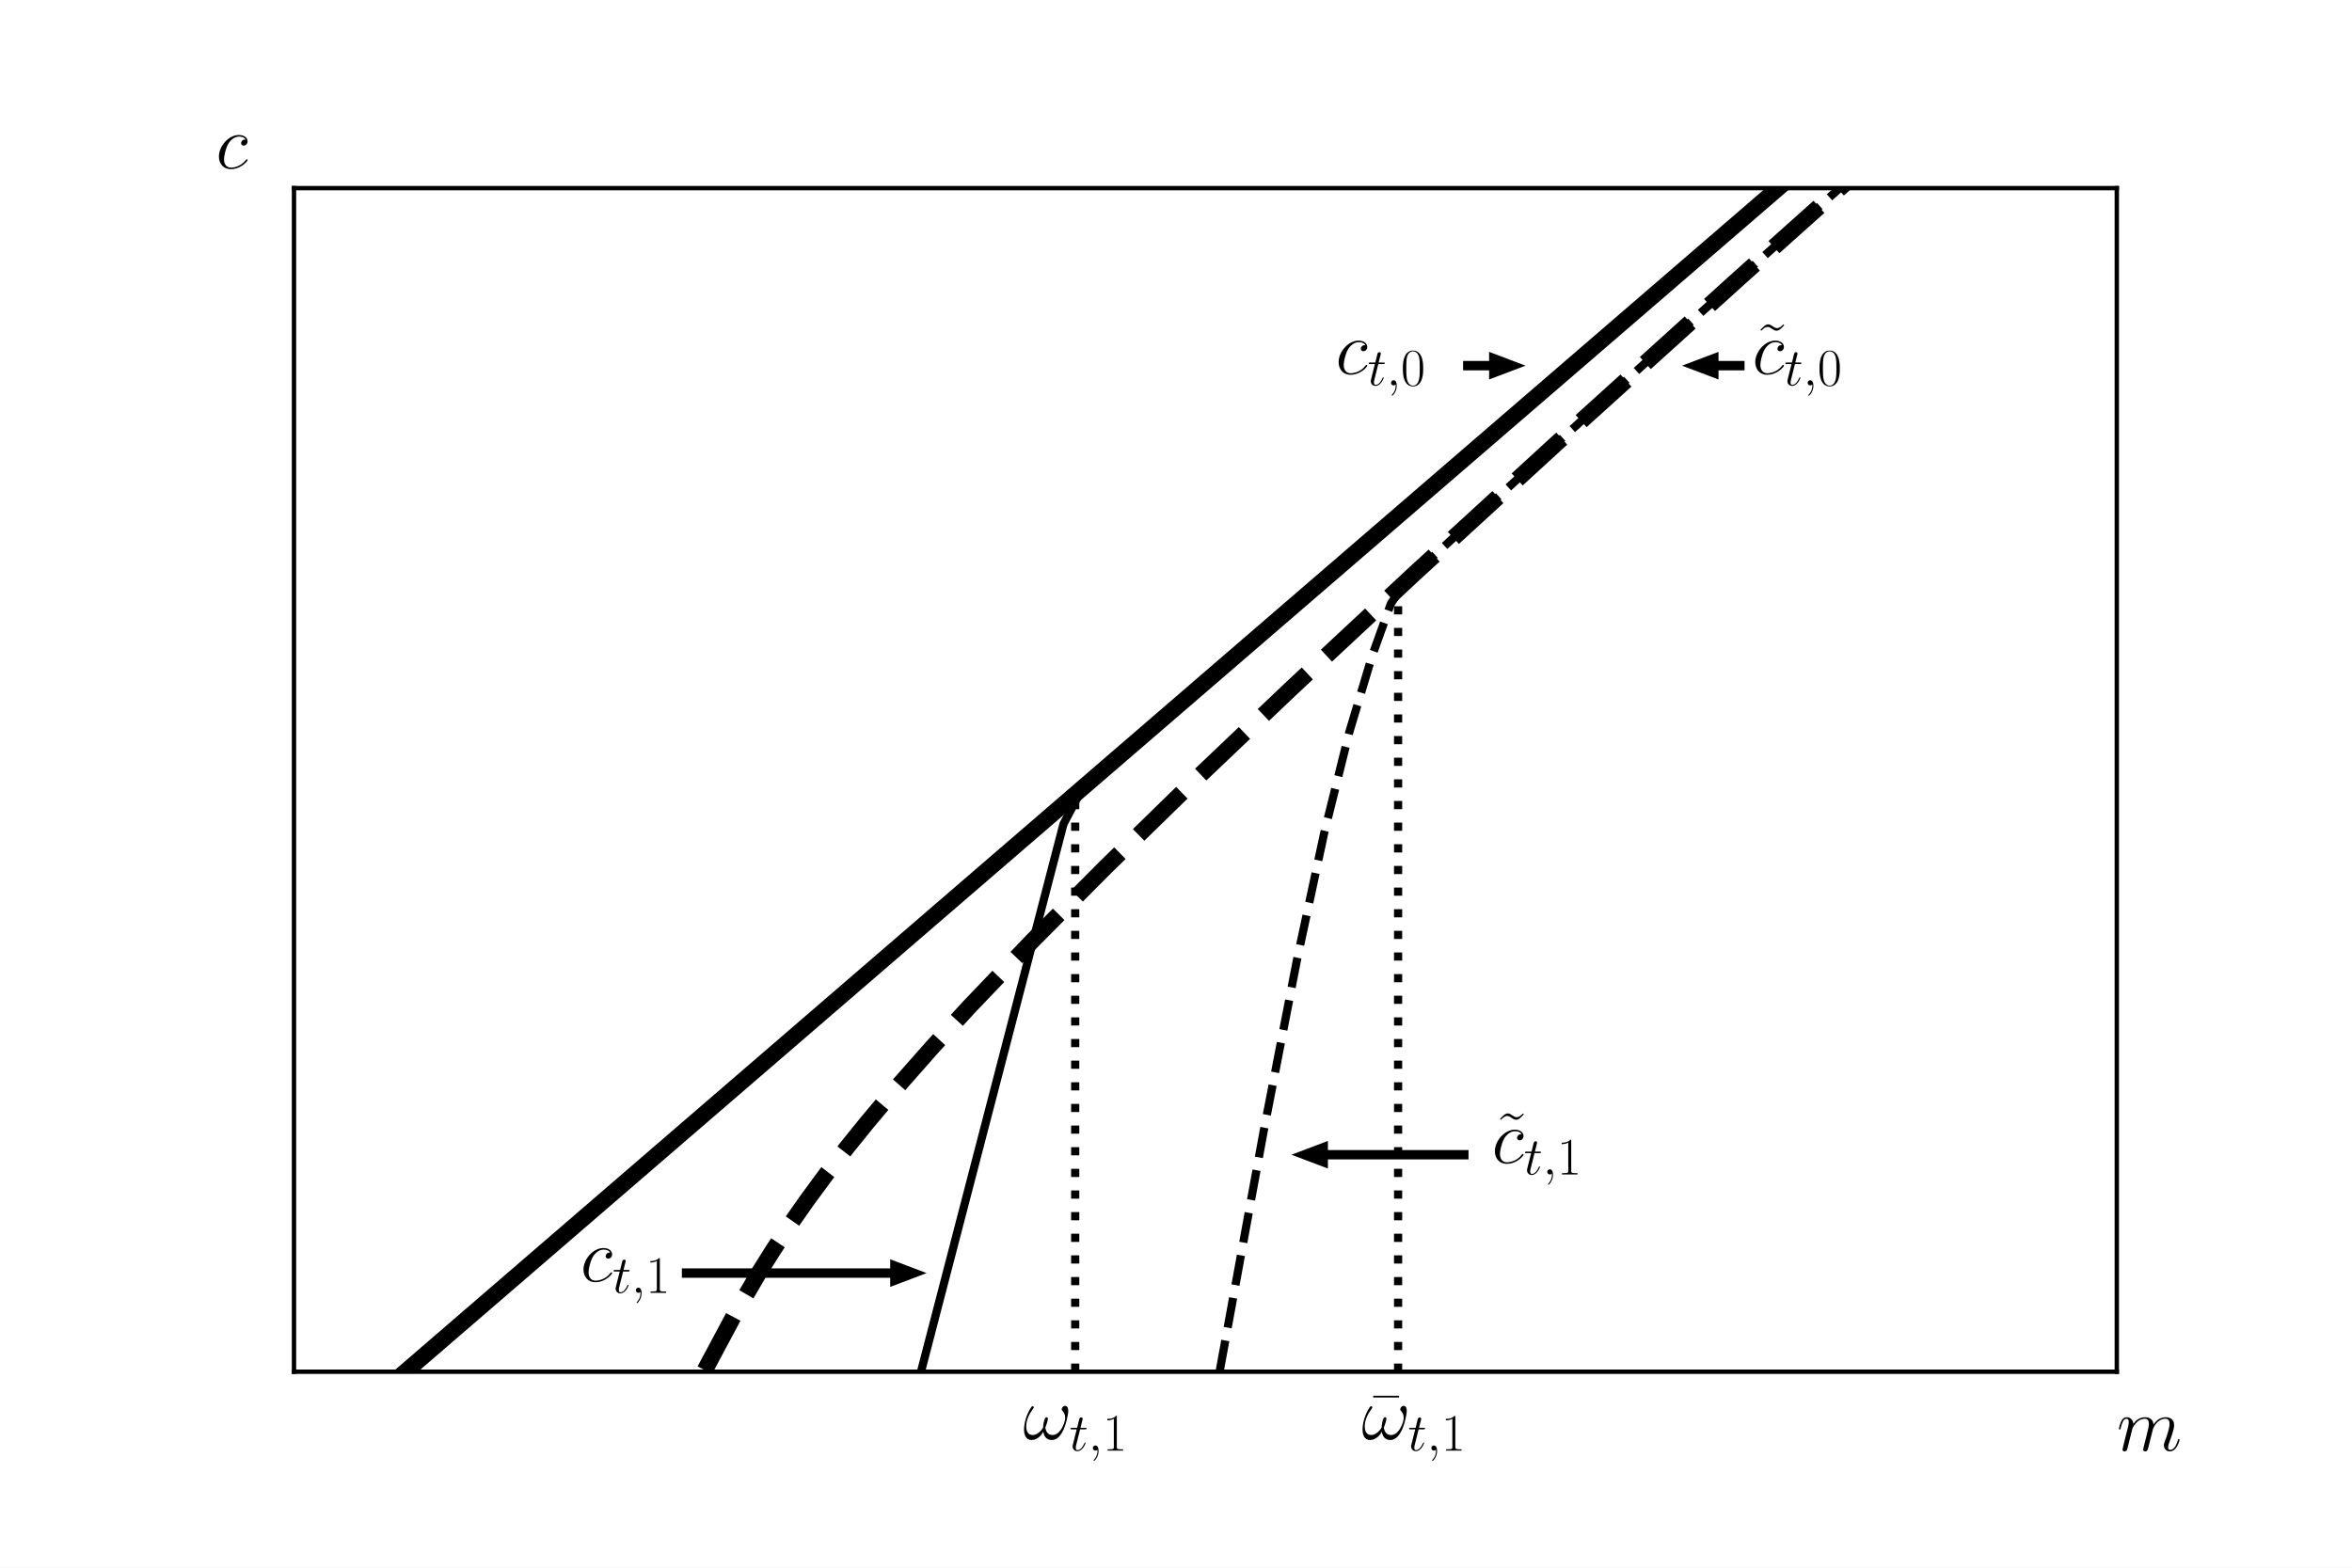
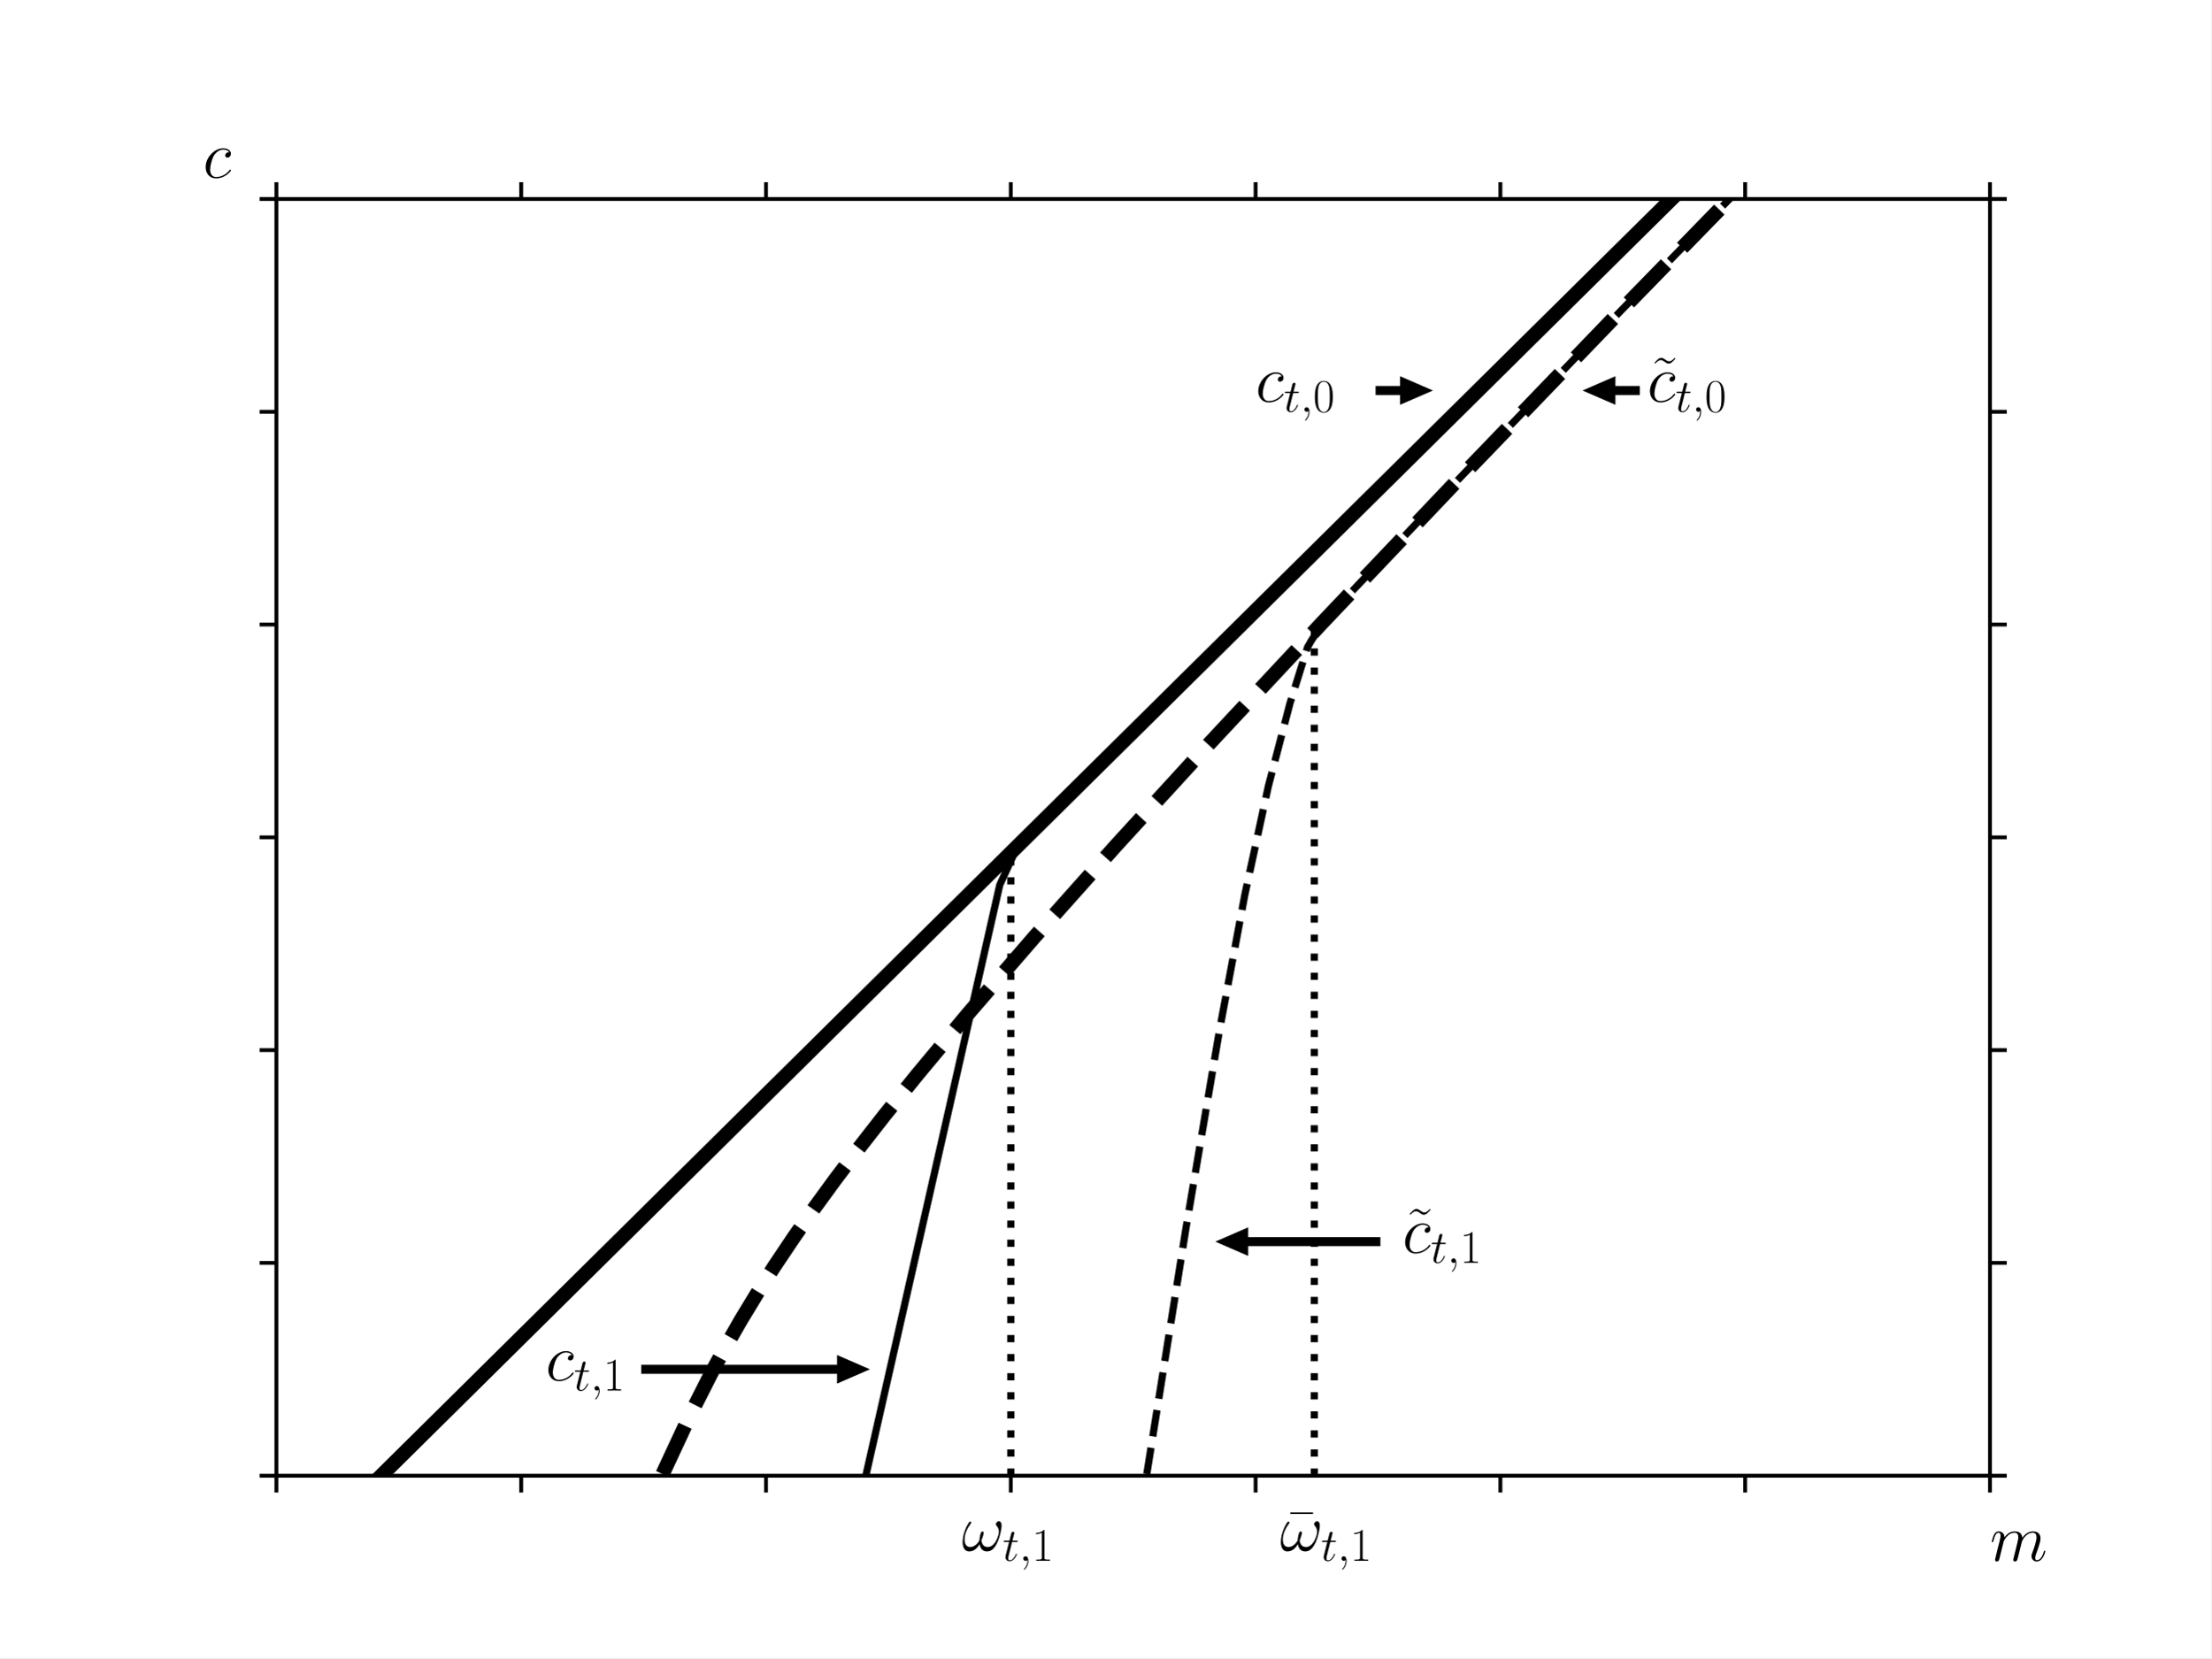
- <svg xmlns="http://www.w3.org/2000/svg" xmlns:xlink="http://www.w3.org/1999/xlink" height="288pt" version="1.1" viewBox="0 0 432 288" width="432pt">
+ <svg xmlns="http://www.w3.org/2000/svg" xmlns:xlink="http://www.w3.org/1999/xlink" height="345.6pt" version="1.1" viewBox="0 0 460.8 345.6" width="460.8pt">
  <defs>
    <style type="text/css">
- *{stroke-linecap:butt;stroke-linejoin:round;}
+ *{stroke-linecap:butt;stroke-linejoin:round;white-space:pre;}
  </style>
  </defs>
  <g id="figure_1">
    <g id="patch_1">
-       <path d="M 0 288  L 432 288  L 432 0  L 0 0  z " style="fill:#ffffff;" />
+       <path d="M 0 345.6  L 460.8 345.6  L 460.8 0  L 0 0  z " style="fill:#ffffff;" />
    </g>
    <g id="axes_1">
      <g id="patch_2">
-         <path d="M 54 252  L 388.8 252  L 388.8 34.56  L 54 34.56  z " style="fill:#ffffff;" />
+         <path d="M 57.6 307.584  L 414.72 307.584  L 414.72 41.472  L 57.6 41.472  z " style="fill:#ffffff;" />
      </g>
      <g id="patch_3">
-         <path clip-path="url(#p225c81eefb)" d="M 310.361 67.176  L 315.144 65.364  L 315.144 66.814  L 319.927 66.814  L 319.927 67.538  L 315.144 67.538  L 315.144 68.988  z " style="stroke:#000000;stroke-linejoin:miter;" />
+         <path clip-path="url(#pdfb828a6ac)" d="M 331.052 81.389  L 336.154 79.171  L 336.154 80.945  L 341.255 80.945  L 341.255 81.832  L 336.154 81.832  L 336.154 83.606  z " style="stroke:#000000;stroke-linejoin:miter;" />
      </g>
      <g id="patch_4">
-         <path clip-path="url(#p225c81eefb)" d="M 278.794 67.176  L 274.011 68.988  L 274.011 67.538  L 269.229 67.538  L 269.229 66.814  L 274.011 66.814  L 274.011 65.364  z " style="stroke:#000000;stroke-linejoin:miter;" />
+         <path clip-path="url(#pdfb828a6ac)" d="M 297.381 81.389  L 292.279 83.606  L 292.279 81.832  L 287.177 81.832  L 287.177 80.945  L 292.279 80.945  L 292.279 79.171  z " style="stroke:#000000;stroke-linejoin:miter;" />
      </g>
      <g id="patch_5">
-         <path clip-path="url(#p225c81eefb)" d="M 238.618 212.136  L 243.401 210.324  L 243.401 211.774  L 269.229 211.774  L 269.229 212.498  L 243.401 212.498  L 243.401 213.948  z " style="stroke:#000000;stroke-linejoin:miter;" />
+         <path clip-path="url(#pdfb828a6ac)" d="M 254.526 258.797  L 259.628 256.579  L 259.628 258.353  L 287.177 258.353  L 287.177 259.24  L 259.628 259.24  L 259.628 261.014  z " style="stroke:#000000;stroke-linejoin:miter;" />
      </g>
      <g id="patch_6">
-         <path clip-path="url(#p225c81eefb)" d="M 168.789 233.88  L 164.006 235.692  L 164.006 234.242  L 125.743 234.242  L 125.743 233.518  L 164.006 233.518  L 164.006 232.068  z " style="stroke:#000000;stroke-linejoin:miter;" />
+         <path clip-path="url(#pdfb828a6ac)" d="M 180.041 285.408  L 174.939 287.626  L 174.939 285.852  L 134.126 285.852  L 134.126 284.964  L 174.939 284.964  L 174.939 283.19  z " style="stroke:#000000;stroke-linejoin:miter;" />
      </g>
      <g id="matplotlib.axis_1">
-         <g id="xtick_1" />
-         <g id="xtick_2" />
-         <g id="xtick_3" />
-         <g id="xtick_4" />
-         <g id="xtick_5" />
-         <g id="xtick_6" />
-         <g id="xtick_7" />
-         <g id="xtick_8" />
+         <g id="xtick_1">
+           <g id="line2d_1">
+             <defs>
+               <path d="M 0 0  L 0 3.5  " id="mff43df6a72" style="stroke:#000000;stroke-width:0.8;" />
+             </defs>
+             <g>
+               <use style="stroke:#000000;stroke-width:0.8;" x="57.6" xlink:href="#mff43df6a72" y="307.584" />
+             </g>
+           </g>
+           <g id="line2d_2">
+             <defs>
+               <path d="M 0 0  L 0 -3.5  " id="m1c198427ef" style="stroke:#000000;stroke-width:0.8;" />
+             </defs>
+             <g>
+               <use style="stroke:#000000;stroke-width:0.8;" x="57.6" xlink:href="#m1c198427ef" y="41.472" />
+             </g>
+           </g>
+         </g>
+         <g id="xtick_2">
+           <g id="line2d_3">
+             <g>
+               <use style="stroke:#000000;stroke-width:0.8;" x="108.617" xlink:href="#mff43df6a72" y="307.584" />
+             </g>
+           </g>
+           <g id="line2d_4">
+             <g>
+               <use style="stroke:#000000;stroke-width:0.8;" x="108.617" xlink:href="#m1c198427ef" y="41.472" />
+             </g>
+           </g>
+         </g>
+         <g id="xtick_3">
+           <g id="line2d_5">
+             <g>
+               <use style="stroke:#000000;stroke-width:0.8;" x="159.634" xlink:href="#mff43df6a72" y="307.584" />
+             </g>
+           </g>
+           <g id="line2d_6">
+             <g>
+               <use style="stroke:#000000;stroke-width:0.8;" x="159.634" xlink:href="#m1c198427ef" y="41.472" />
+             </g>
+           </g>
+         </g>
+         <g id="xtick_4">
+           <g id="line2d_7">
+             <g>
+               <use style="stroke:#000000;stroke-width:0.8;" x="210.651" xlink:href="#mff43df6a72" y="307.584" />
+             </g>
+           </g>
+           <g id="line2d_8">
+             <g>
+               <use style="stroke:#000000;stroke-width:0.8;" x="210.651" xlink:href="#m1c198427ef" y="41.472" />
+             </g>
+           </g>
+         </g>
+         <g id="xtick_5">
+           <g id="line2d_9">
+             <g>
+               <use style="stroke:#000000;stroke-width:0.8;" x="261.669" xlink:href="#mff43df6a72" y="307.584" />
+             </g>
+           </g>
+           <g id="line2d_10">
+             <g>
+               <use style="stroke:#000000;stroke-width:0.8;" x="261.669" xlink:href="#m1c198427ef" y="41.472" />
+             </g>
+           </g>
+         </g>
+         <g id="xtick_6">
+           <g id="line2d_11">
+             <g>
+               <use style="stroke:#000000;stroke-width:0.8;" x="312.686" xlink:href="#mff43df6a72" y="307.584" />
+             </g>
+           </g>
+           <g id="line2d_12">
+             <g>
+               <use style="stroke:#000000;stroke-width:0.8;" x="312.686" xlink:href="#m1c198427ef" y="41.472" />
+             </g>
+           </g>
+         </g>
+         <g id="xtick_7">
+           <g id="line2d_13">
+             <g>
+               <use style="stroke:#000000;stroke-width:0.8;" x="363.703" xlink:href="#mff43df6a72" y="307.584" />
+             </g>
+           </g>
+           <g id="line2d_14">
+             <g>
+               <use style="stroke:#000000;stroke-width:0.8;" x="363.703" xlink:href="#m1c198427ef" y="41.472" />
+             </g>
+           </g>
+         </g>
+         <g id="xtick_8">
+           <g id="line2d_15">
+             <g>
+               <use style="stroke:#000000;stroke-width:0.8;" x="414.72" xlink:href="#mff43df6a72" y="307.584" />
+             </g>
+           </g>
+           <g id="line2d_16">
+             <g>
+               <use style="stroke:#000000;stroke-width:0.8;" x="414.72" xlink:href="#m1c198427ef" y="41.472" />
+             </g>
+           </g>
+         </g>
      </g>
      <g id="matplotlib.axis_2">
-         <g id="ytick_1" />
-         <g id="ytick_2" />
-         <g id="ytick_3" />
-         <g id="ytick_4" />
-         <g id="ytick_5" />
-         <g id="ytick_6" />
-         <g id="ytick_7" />
-       </g>
-       <g id="line2d_1">
-         <path clip-path="url(#p225c81eefb)" d="M 74.683 251.808  L 367.831 -1  L 367.831 -1  " style="fill:none;stroke:#000000;stroke-linecap:square;stroke-width:3;" />
-       </g>
-       <g id="line2d_2">
-         <path clip-path="url(#p225c81eefb)" d="M 129.453 251.718  L 134.815 241.683  L 139.412 233.789  L 142.093 229.518  L 145.157 224.895  L 148.221 220.518  L 151.668 215.835  L 155.498 210.878  L 159.328 206.137  L 163.924 200.664  L 171.202 192.411  L 178.096 184.887  L 189.586 172.867  L 202.992 159.375  L 218.695 144.052  L 237.08 126.555  L 259.677 105.487  L 286.488 80.905  L 319.427 51.115  L 360.792 14.122  L 377.803 -1  L 377.803 -1  " style="fill:none;stroke:#000000;stroke-dasharray:11.1,4.8;stroke-dashoffset:0;stroke-width:3;" />
-       </g>
-       <g id="line2d_3">
-         <path clip-path="url(#p225c81eefb)" d="M 169.286 251.514  L 195.331 151.384  L 198.778 144.846  L 199.927 143.798  L 367.831 -1  L 367.831 -1  " style="fill:none;stroke:#000000;stroke-linecap:square;stroke-width:1.5;" />
-       </g>
-       <g id="line2d_4">
-         <path clip-path="url(#p225c81eefb)" d="M 224.057 251.719  L 232.1 207.818  L 238.229 176.292  L 243.208 153.083  L 247.804 134.591  L 252.017 120.506  L 255.464 110.903  L 256.23 109.739  L 258.911 106.186  L 283.424 83.689  L 311.767 58.005  L 347.004 26.407  L 377.801 -1  L 377.801 -1  " style="fill:none;stroke:#000000;stroke-dasharray:5.55,2.4;stroke-dashoffset:0;stroke-width:1.5;" />
-       </g>
-       <g id="line2d_5">
-         <path clip-path="url(#p225c81eefb)" d="M 197.486 252  L 197.486 146.904  " style="fill:none;stroke:#000000;stroke-dasharray:1.5,2.475;stroke-dashoffset:0;stroke-width:1.5;" />
-       </g>
-       <g id="line2d_6">
-         <path clip-path="url(#p225c81eefb)" d="M 256.793 252  L 256.793 107.04  " style="fill:none;stroke:#000000;stroke-dasharray:1.5,2.475;stroke-dashoffset:0;stroke-width:1.5;" />
+         <g id="ytick_1">
+           <g id="line2d_17">
+             <defs>
+               <path d="M 0 0  L -3.5 0  " id="mb057f10e70" style="stroke:#000000;stroke-width:0.8;" />
+             </defs>
+             <g>
+               <use style="stroke:#000000;stroke-width:0.8;" x="57.6" xlink:href="#mb057f10e70" y="307.584" />
+             </g>
+           </g>
+           <g id="line2d_18">
+             <defs>
+               <path d="M 0 0  L 3.5 0  " id="m9f6bc58a41" style="stroke:#000000;stroke-width:0.8;" />
+             </defs>
+             <g>
+               <use style="stroke:#000000;stroke-width:0.8;" x="414.72" xlink:href="#m9f6bc58a41" y="307.584" />
+             </g>
+           </g>
+         </g>
+         <g id="ytick_2">
+           <g id="line2d_19">
+             <g>
+               <use style="stroke:#000000;stroke-width:0.8;" x="57.6" xlink:href="#mb057f10e70" y="263.232" />
+             </g>
+           </g>
+           <g id="line2d_20">
+             <g>
+               <use style="stroke:#000000;stroke-width:0.8;" x="414.72" xlink:href="#m9f6bc58a41" y="263.232" />
+             </g>
+           </g>
+         </g>
+         <g id="ytick_3">
+           <g id="line2d_21">
+             <g>
+               <use style="stroke:#000000;stroke-width:0.8;" x="57.6" xlink:href="#mb057f10e70" y="218.88" />
+             </g>
+           </g>
+           <g id="line2d_22">
+             <g>
+               <use style="stroke:#000000;stroke-width:0.8;" x="414.72" xlink:href="#m9f6bc58a41" y="218.88" />
+             </g>
+           </g>
+         </g>
+         <g id="ytick_4">
+           <g id="line2d_23">
+             <g>
+               <use style="stroke:#000000;stroke-width:0.8;" x="57.6" xlink:href="#mb057f10e70" y="174.528" />
+             </g>
+           </g>
+           <g id="line2d_24">
+             <g>
+               <use style="stroke:#000000;stroke-width:0.8;" x="414.72" xlink:href="#m9f6bc58a41" y="174.528" />
+             </g>
+           </g>
+         </g>
+         <g id="ytick_5">
+           <g id="line2d_25">
+             <g>
+               <use style="stroke:#000000;stroke-width:0.8;" x="57.6" xlink:href="#mb057f10e70" y="130.176" />
+             </g>
+           </g>
+           <g id="line2d_26">
+             <g>
+               <use style="stroke:#000000;stroke-width:0.8;" x="414.72" xlink:href="#m9f6bc58a41" y="130.176" />
+             </g>
+           </g>
+         </g>
+         <g id="ytick_6">
+           <g id="line2d_27">
+             <g>
+               <use style="stroke:#000000;stroke-width:0.8;" x="57.6" xlink:href="#mb057f10e70" y="85.824" />
+             </g>
+           </g>
+           <g id="line2d_28">
+             <g>
+               <use style="stroke:#000000;stroke-width:0.8;" x="414.72" xlink:href="#m9f6bc58a41" y="85.824" />
+             </g>
+           </g>
+         </g>
+         <g id="ytick_7">
+           <g id="line2d_29">
+             <g>
+               <use style="stroke:#000000;stroke-width:0.8;" x="57.6" xlink:href="#mb057f10e70" y="41.472" />
+             </g>
+           </g>
+           <g id="line2d_30">
+             <g>
+               <use style="stroke:#000000;stroke-width:0.8;" x="414.72" xlink:href="#m9f6bc58a41" y="41.472" />
+             </g>
+           </g>
+         </g>
+       </g>
+       <g id="line2d_31">
+         <path clip-path="url(#pdfb828a6ac)" d="M 79.661 307.349  L 391.294 -1  L 391.294 -1  " style="fill:none;stroke:#000000;stroke-linecap:square;stroke-width:3;" />
+       </g>
+       <g id="line2d_32">
+         <path clip-path="url(#pdfb828a6ac)" d="M 138.084 307.239  L 143.803 294.957  L 148.297 286.079  L 151.157 280.808  L 154.425 275.108  L 158.102 269.055  L 161.371 263.952  L 165.456 257.858  L 169.542 252.031  L 174.036 245.867  L 178.938 239.377  L 184.249 232.569  L 191.194 223.959  L 201.817 211.215  L 215.707 195.15  L 232.458 176.373  L 252.068 154.94  L 275.763 129.572  L 303.953 99.896  L 339.088 63.416  L 382.802 18.543  L 401.963 -1  L 401.963 -1  " style="fill:none;stroke:#000000;stroke-dasharray:11.1,4.8;stroke-dashoffset:0;stroke-width:3;" />
+       </g>
+       <g id="line2d_33">
+         <path clip-path="url(#pdfb828a6ac)" d="M 180.572 306.989  L 208.353 184.446  L 212.03 176.445  L 213.256 175.162  L 391.294 -1  L 391.294 -1  " style="fill:none;stroke:#000000;stroke-linecap:square;stroke-width:1.5;" />
+       </g>
+       <g id="line2d_34">
+         <path clip-path="url(#pdfb828a6ac)" d="M 238.994 307.24  L 247.165 255.96  L 254.11 214.93  L 259.422 186.525  L 264.324 163.894  L 268.818 146.656  L 272.495 134.904  L 273.312 133.48  L 276.172 129.131  L 300.685 103.308  L 330.509 72.276  L 367.686 34.004  L 401.958 -1  L 401.958 -1  " style="fill:none;stroke:#000000;stroke-dasharray:5.55,2.4;stroke-dashoffset:0;stroke-width:1.5;" />
+       </g>
+       <g id="line2d_35">
+         <path clip-path="url(#pdfb828a6ac)" d="M 210.651 307.584  L 210.651 178.963  " style="fill:none;stroke:#000000;stroke-dasharray:1.5,2.475;stroke-dashoffset:0;stroke-width:1.5;" />
+       </g>
+       <g id="line2d_36">
+         <path clip-path="url(#pdfb828a6ac)" d="M 273.913 307.584  L 273.913 130.176  " style="fill:none;stroke:#000000;stroke-dasharray:1.5,2.475;stroke-dashoffset:0;stroke-width:1.5;" />
      </g>
      <g id="patch_7">
-         <path d="M 54 252  L 54 34.56  " style="fill:none;stroke:#000000;stroke-linecap:square;stroke-linejoin:miter;stroke-width:0.8;" />
+         <path d="M 57.6 307.584  L 57.6 41.472  " style="fill:none;stroke:#000000;stroke-linecap:square;stroke-linejoin:miter;stroke-width:0.8;" />
      </g>
      <g id="patch_8">
-         <path d="M 388.8 252  L 388.8 34.56  " style="fill:none;stroke:#000000;stroke-linecap:square;stroke-linejoin:miter;stroke-width:0.8;" />
+         <path d="M 414.72 307.584  L 414.72 41.472  " style="fill:none;stroke:#000000;stroke-linecap:square;stroke-linejoin:miter;stroke-width:0.8;" />
      </g>
      <g id="patch_9">
-         <path d="M 54 252  L 388.8 252  " style="fill:none;stroke:#000000;stroke-linecap:square;stroke-linejoin:miter;stroke-width:0.8;" />
+         <path d="M 57.6 307.584  L 414.72 307.584  " style="fill:none;stroke:#000000;stroke-linecap:square;stroke-linejoin:miter;stroke-width:0.8;" />
      </g>
      <g id="patch_10">
-         <path d="M 54 34.56  L 388.8 34.56  " style="fill:none;stroke:#000000;stroke-linecap:square;stroke-linejoin:miter;stroke-width:0.8;" />
+         <path d="M 57.6 41.472  L 414.72 41.472  " style="fill:none;stroke:#000000;stroke-linecap:square;stroke-linejoin:miter;stroke-width:0.8;" />
      </g>
      <g id="text_1">
        <defs>
-           <path d="M 39.094 37.984  C 37.203 37.984 36.297 37.984 34.906 36.797  C 34.297 36.297 33.203 34.797 33.203 33.203  C 33.203 31.203 34.703 30 36.594 30  C 39 30 41.703 31.938 41.703 35.812  C 41.703 40.438 37.094 44 30.203 44  C 17.094 44 4 29.734 4 15.562  C 4 6.891 9.406 -1 19.594 -1  C 33.203 -1 41.797 9.719 41.797 11.031  C 41.797 11.625 41.203 12.125 40.797 12.125  C 40.5 12.125 40.406 12.031 39.5 11.141  C 33.094 2.531 23.594 1 19.797 1  C 12.906 1 10.703 6.969 10.703 11.938  C 10.703 15.438 12.406 25.078 16 31.859  C 18.594 36.531 24 41.906 30.297 41.906  C 31.594 41.906 37.094 41.906 39.094 37.984  z " id="CMMI12-99" />
-         </defs>
-         <g transform="translate(39.65143 30.936)scale(0.14 -0.14)">
+           <path d="M 39.094 38  C 37.203 38 36.297 38 34.906 36.797  C 34.297 36.297 33.203 34.797 33.203 33.188  C 33.203 31.188 34.703 29.984 36.594 29.984  C 39 29.984 41.703 31.984 41.703 35.984  C 41.703 40.484 37.094 44 30.203 44  C 17.094 44 4 30.188 4 15.797  C 4 6.969 9.406 -1 19.594 -1  C 33.203 -1 41.797 9.719 41.797 11.031  C 41.797 11.641 41.203 12.141 40.797 12.141  C 40.5 12.141 40.406 12.047 39.5 11.125  C 33.094 2.516 23.594 1 19.797 1  C 12.906 1 10.703 7.078 10.703 12.141  C 10.703 15.688 12.406 25.531 16 32.391  C 18.594 37.094 24 41.984 30.297 41.984  C 31.594 41.984 37.094 41.812 39.094 38  z " id="CMMI12-99" />
+         </defs>
+         <g transform="translate(42.29486 37.0368)scale(0.14 -0.14)">
          <use transform="scale(0.996264)" xlink:href="#CMMI12-99" />
        </g>
      </g>
      <g id="text_2">
        <defs>
-           <path d="M 20.594 29.234  C 20.797 29.844 23.297 34.828 27 38.016  C 29.594 40.406 33 42.016 36.906 42.016  C 40.906 42.016 42.297 39.016 42.297 35.031  C 42.297 34.422 42.297 32.438 41.094 27.734  L 38.594 17.469  C 37.797 14.469 35.906 7.078 35.703 5.984  C 35.297 4.484 34.703 1.891 34.703 1.5  C 34.703 0.094 35.797 -1 37.297 -1  C 40.297 -1 40.797 1.297 41.703 4.891  L 47.703 28.734  C 47.906 29.531 53.094 42.016 64.094 42.016  C 68.094 42.016 69.5 39.016 69.5 35.031  C 69.5 29.438 65.594 18.562 63.406 12.578  C 62.5 10.172 62 8.875 62 7.078  C 62 2.594 65.094 -1 69.906 -1  C 79.203 -1 82.703 13.672 82.703 14.266  C 82.703 14.766 82.297 15.172 81.703 15.172  C 80.797 15.172 80.703 14.875 80.203 13.172  C 77.906 5.188 74.203 1 70.203 1  C 69.203 1 67.594 1 67.594 4.203  C 67.594 6.812 68.797 10 69.203 11.094  C 71 15.906 75.5 27.703 75.5 33.516  C 75.5 39.5 72 44 64.406 44  C 57.703 44 52.297 40.219 48.297 34.328  C 48 39.719 44.703 44 37.203 44  C 28.297 44 23.594 37.734 21.797 35.234  C 21.5 40.906 17.406 44 13 44  C 10.094 44 7.797 42.609 5.906 38.812  C 4.094 35.219 2.703 29.141 2.703 28.734  C 2.703 28.344 3.094 27.844 3.797 27.844  C 4.594 27.844 4.703 27.938 5.297 30.234  C 6.797 36.125 8.703 42.016 12.703 42.016  C 15 42.016 15.797 40.406 15.797 37.422  C 15.797 35.219 14.797 31.328 14.094 28.234  L 11.297 17.469  C 10.906 15.562 9.797 11.078 9.297 9.281  C 8.594 6.688 7.5 2 7.5 1.5  C 7.5 0.094 8.594 -1 10.094 -1  C 11.297 -1 12.703 -0.406 13.5 1.094  C 13.703 1.594 14.594 5.094 15.094 7.078  L 17.297 16.062  z " id="CMMI12-109" />
-         </defs>
-         <g transform="translate(388.8 266.496)scale(0.14 -0.14)">
+           <path d="M 20.594 29.219  C 20.797 29.828 23.297 34.812 27 38  C 29.594 40.391 33 41.984 36.906 41.984  C 40.906 41.984 42.297 39 42.297 35.016  C 42.297 34.406 42.297 32.422 41.094 27.734  L 38.594 17.453  C 37.797 14.453 35.906 7.078 35.703 5.984  C 35.297 4.484 34.703 1.891 34.703 1.484  C 34.703 0.094 35.797 -1 37.297 -1  C 40.297 -1 40.797 1.297 41.703 4.891  L 47.703 28.719  C 47.906 29.531 53.094 41.984 64.094 41.984  C 68.094 41.984 69.5 39 69.5 35.016  C 69.5 29.422 65.594 18.547 63.406 12.562  C 62.5 10.172 62 8.875 62 7.078  C 62 2.594 65.094 -1 69.906 -1  C 79.203 -1 82.703 13.656 82.703 14.266  C 82.703 14.766 82.297 15.156 81.703 15.156  C 80.797 15.156 80.703 14.859 80.203 13.156  C 77.906 5.188 74.203 1 70.203 1  C 69.203 1 67.594 1.094 67.594 4.281  C 67.594 6.875 68.797 10.078 69.203 11.172  C 71 15.953 75.5 27.734 75.5 33.516  C 75.5 39.5 72 44 64.406 44  C 57.703 44 52.297 40.203 48.297 34.312  C 48 39.703 44.703 44 37.203 44  C 28.297 44 23.594 37.703 21.797 35.203  C 21.5 40.891 17.406 44 13 44  C 10.094 44 7.797 42.594 5.906 38.797  C 4.094 35.203 2.703 29.125 2.703 28.719  C 2.703 28.328 3.094 27.828 3.797 27.828  C 4.594 27.828 4.703 27.922 5.297 30.219  C 6.797 36.109 8.703 41.984 12.703 41.984  C 15 41.984 15.797 40.391 15.797 37.406  C 15.797 35.203 14.797 31.312 14.094 28.234  L 11.297 17.453  C 10.906 15.562 9.797 11.062 9.297 9.266  C 8.594 6.672 7.5 1.984 7.5 1.484  C 7.5 0.094 8.594 -1 10.094 -1  C 11.297 -1 12.703 -0.406 13.5 1.094  C 13.703 1.594 14.594 5.078 15.094 7.078  L 17.297 16.062  z " id="CMMI12-109" />
+         </defs>
+         <g transform="translate(414.72 325.3248)scale(0.14 -0.14)">
          <use transform="scale(0.996264)" xlink:href="#CMMI12-109" />
        </g>
      </g>
      <g id="text_3">
        <defs>
-           <path d="M 20.094 40.094  L 29.297 40.094  C 31.203 40.094 32.203 40.094 32.203 41.891  C 32.203 43 31.594 43 29.594 43  L 20.797 43  L 24.5 57.688  C 24.906 59.078 24.906 59.281 24.906 60  C 24.906 61.609 23.594 62.5 22.297 62.5  C 21.5 62.5 19.203 62.203 18.406 58.984  L 14.5 43  L 5.094 43  C 3.094 43 2.203 43 2.203 41.094  C 2.203 40.094 2.906 40.094 4.797 40.094  L 13.703 40.094  L 7.094 13.766  C 6.297 10.281 6 9.281 6 7.984  C 6 3.297 9.297 -1 14.906 -1  C 25 -1 30.406 13.562 30.406 14.25  C 30.406 14.859 30 15.156 29.406 15.156  C 29.203 15.156 28.797 15.156 28.594 14.75  C 28.5 14.656 28.406 14.547 27.703 12.953  C 25.594 7.984 21 1 15.203 1  C 12.203 1 12 3.5 12 5.688  C 12 5.781 12 7.688 12.297 8.875  z " id="CMMI12-116" />
-           <path d="M 19.5 -0.484  C 19.5 5.359 17.594 9.672 13.5 9.672  C 10.297 9.672 8.703 7.078 8.703 4.891  C 8.703 2.688 10.203 0 13.594 0  C 14.906 0 16 0.406 16.906 1.297  C 17.094 1.5 17.203 1.5 17.297 1.5  C 17.5 1.5 17.5 0.078 17.5 -0.422  C 17.5 -3.75 16.906 -10.297 11.094 -16.875  C 10 -18.078 10 -18.281 10 -18.484  C 10 -19 10.5 -19.5 11 -19.5  C 11.797 -19.5 19.5 -12.047 19.5 -0.484  z " id="CMMI12-59" />
-           <path d="M 42 31.641  C 42 37.75 41.906 48.125 37.703 56.109  C 34 63.109 28.094 65.594 22.906 65.594  C 18.094 65.594 12 63.406 8.203 56.203  C 4.203 48.719 3.797 39.438 3.797 31.641  C 3.797 25.953 3.906 17.281 7 9.672  C 11.297 -0.609 19 -2 22.906 -2  C 27.5 -2 34.5 -0.109 38.594 9.375  C 41.594 16.281 42 24.359 42 31.641  z M 22.906 -0.406  C 16.5 -0.406 12.703 5.078 11.297 12.688  C 10.203 18.562 10.203 27.156 10.203 32.75  C 10.203 40.438 10.203 46.828 11.5 52.922  C 13.406 61.391 19 64 22.906 64  C 27 64 32.297 61.297 34.203 53.125  C 35.5 47.438 35.594 40.734 35.594 32.75  C 35.594 26.25 35.594 18.266 34.406 12.375  C 32.297 1.484 26.406 -0.406 22.906 -0.406  z " id="CMR17-48" />
-         </defs>
-         <g transform="translate(245.3143 70.8)scale(0.14 -0.14)">
+           <path d="M 20.094 40.094  L 29.297 40.094  C 31.203 40.094 32.203 40.094 32.203 41.891  C 32.203 43 31.594 43 29.594 43  L 20.797 43  L 24.5 57.25  C 24.906 58.625 24.906 58.812 24.906 59.5  C 24.906 61.094 23.594 62 22.297 62  C 21.5 62 19.203 61.688 18.406 58.531  L 14.5 43  L 5.094 43  C 3.094 43 2.203 43 2.203 41.094  C 2.203 40.094 2.906 40.094 4.797 40.094  L 13.703 40.094  L 7.094 13.766  C 6.297 10.266 6 9.266 6 7.969  C 6 3.281 9.297 -1 14.906 -1  C 25 -1 30.406 13.562 30.406 14.266  C 30.406 14.859 30 15.156 29.406 15.156  C 29.203 15.156 28.797 15.156 28.594 14.75  C 28.5 14.656 28.406 14.562 27.703 12.969  C 25.594 7.969 21 1 15.203 1  C 12.203 1 12 3.484 12 5.688  C 12 5.781 12 7.672 12.297 8.875  z " id="CMMI12-116" />
+           <path d="M 19.5 -0.406  C 19.5 5.391 17.594 9.688 13.5 9.688  C 10.297 9.688 8.703 7.094 8.703 4.891  C 8.703 2.688 10.203 0 13.594 0  C 14.906 0 16 0.391 16.906 1.297  C 17.094 1.5 17.203 1.5 17.297 1.5  C 17.5 1.5 17.5 0.094 17.5 -0.406  C 17.5 -3.641 16.906 -10.031 11.094 -16.422  C 10 -17.609 10 -17.812 10 -18  C 10 -18.5 10.5 -19 11 -19  C 11.797 -19 19.5 -11.703 19.5 -0.406  z " id="CMMI12-59" />
+           <path d="M 42 31.844  C 42 37.969 41.906 48.422 37.703 56.453  C 34 63.484 28.094 66 22.906 66  C 18.094 66 12 63.781 8.203 56.562  C 4.203 49.016 3.797 39.672 3.797 31.844  C 3.797 26.109 3.906 17.375 7 9.734  C 11.297 -0.609 19 -2 22.906 -2  C 27.5 -2 34.5 -0.109 38.594 9.438  C 41.594 16.375 42 24.5 42 31.844  z M 22.906 -0.406  C 16.5 -0.406 12.703 5.125 11.297 12.75  C 10.203 18.688 10.203 27.328 10.203 32.953  C 10.203 40.688 10.203 47.109 11.5 53.234  C 13.406 61.781 19 64.391 22.906 64.391  C 27 64.391 32.297 61.672 34.203 53.438  C 35.5 47.719 35.594 40.984 35.594 32.953  C 35.594 26.422 35.594 18.375 34.406 12.453  C 32.297 1.5 26.406 -0.406 22.906 -0.406  z " id="CMR17-48" />
+         </defs>
+         <g transform="translate(261.6686 85.824)scale(0.14 -0.14)">
          <use transform="translate(0 14.94392)scale(0.996264)" xlink:href="#CMMI12-99" />
          <use transform="translate(41.98323 0)scale(0.697382)" xlink:href="#CMMI12-116" />
          <use transform="translate(66.64154 0)scale(0.697382)" xlink:href="#CMMI12-59" />
          <use transform="translate(85.60948 0)scale(0.697382)" xlink:href="#CMR17-48" />
        </g>
      </g>
      <g id="text_4">
        <defs>
-           <path d="M 37.5 65.375  C 34.094 62.188 32.203 60.391 29.094 60.391  C 26.906 60.391 25.406 61.438 23.297 62.875  C 21.297 64.234 19.703 65.375 17.5 65.375  C 13.906 65.375 11.406 62.562 7.203 58.094  L 8.297 57  C 11.703 60.156 13.594 62 16.703 62  C 18.906 62 20.406 60.938 22.5 59.5  C 24.5 58.156 26.094 57 28.297 57  C 31.906 57 34.406 59.812 38.594 64.281  z " id="CMR17-126" />
-         </defs>
-         <g transform="translate(321.84 70.8)scale(0.14 -0.14)">
+           <path d="M 37.5 65.594  C 34.094 62.297 32.203 60.391 29.094 60.391  C 26.906 60.391 25.406 61.5 23.297 63  C 21.297 64.391 19.703 65.594 17.5 65.594  C 13.906 65.594 11.406 62.688 7.203 58.094  L 8.297 57  C 11.703 60.297 13.594 62.188 16.703 62.188  C 18.906 62.188 20.406 61.094 22.5 59.594  C 24.5 58.188 26.094 57 28.297 57  C 31.906 57 34.406 59.891 38.594 64.5  z " id="CMR17-126" />
+         </defs>
+         <g transform="translate(343.296 85.824)scale(0.14 -0.14)">
          <use transform="translate(3.565821 14.95037)scale(0.996264)" xlink:href="#CMR17-126" />
          <use transform="translate(0 14.94392)scale(0.996264)" xlink:href="#CMMI12-99" />
          <use transform="translate(41.98323 0)scale(0.697382)" xlink:href="#CMMI12-116" />
          <use transform="translate(66.64154 0)scale(0.697382)" xlink:href="#CMMI12-59" />
          <use transform="translate(85.60948 0)scale(0.697382)" xlink:href="#CMR17-48" />
        </g>
      </g>
      <g id="text_5">
        <defs>
-           <path d="M 26.594 63.406  C 26.594 65.5 26.5 65.5 25.094 65.5  C 21.203 61.188 15.297 59.797 9.703 59.797  C 9.406 59.797 8.906 59.797 8.797 59.5  C 8.703 59.297 8.703 59.094 8.703 57  C 11.797 57 17 57.594 21 59.984  L 21 7.203  C 21 3.688 20.797 2.5 12.203 2.5  L 9.203 2.5  L 9.203 0  C 14 0 19 0 23.797 0  C 28.594 0 33.594 0 38.406 0  L 38.406 2.5  L 35.406 2.5  C 26.797 2.5 26.594 3.594 26.594 7.156  z " id="CMR17-49" />
-         </defs>
-         <g transform="translate(106.6114 237.504)scale(0.14 -0.14)">
+           <path d="M 26.594 63.797  C 26.594 65.891 26.5 66 25.094 66  C 21.203 61.359 15.297 59.891 9.703 59.688  C 9.406 59.688 8.906 59.688 8.797 59.5  C 8.703 59.297 8.703 59.094 8.703 57  C 11.797 57 17 57.594 21 59.984  L 21 7.297  C 21 3.797 20.797 2.594 12.203 2.594  L 9.203 2.594  L 9.203 0  C 14 0.094 19 0.188 23.797 0.188  C 28.594 0.188 33.594 0.094 38.406 0  L 38.406 2.594  L 35.406 2.594  C 26.797 2.594 26.594 3.688 26.594 7.297  z " id="CMR17-49" />
+         </defs>
+         <g transform="translate(113.7189 289.8432)scale(0.14 -0.14)">
          <use transform="translate(0 14.94392)scale(0.996264)" xlink:href="#CMMI12-99" />
          <use transform="translate(41.98323 0)scale(0.697382)" xlink:href="#CMMI12-116" />
          <use transform="translate(66.64154 0)scale(0.697382)" xlink:href="#CMMI12-59" />
          <use transform="translate(85.60948 0)scale(0.697382)" xlink:href="#CMR17-49" />
        </g>
      </g>
      <g id="text_6">
-         <g transform="translate(274.0114 215.76)scale(0.14 -0.14)">
+         <g transform="translate(292.2789 263.232)scale(0.14 -0.14)">
          <use transform="translate(3.565821 14.95037)scale(0.996264)" xlink:href="#CMR17-126" />
          <use transform="translate(0 14.94392)scale(0.996264)" xlink:href="#CMMI12-99" />
          <use transform="translate(41.98323 0)scale(0.697382)" xlink:href="#CMMI12-116" />
          <use transform="translate(66.64154 0)scale(0.697382)" xlink:href="#CMMI12-59" />
          <use transform="translate(85.60948 0)scale(0.697382)" xlink:href="#CMR17-49" />
        </g>
      </g>
      <g id="text_7">
        <defs>
-           <path d="M 59.406 37.422  C 59.406 40.312 58.594 44 55.094 44  C 53.094 44 50.797 41.516 50.797 39.516  C 50.797 38.625 51.203 38.031 52 37.125  C 53.5 35.438 55.406 32.75 55.406 28.078  C 55.406 24.484 53.203 18.812 51.594 15.734  C 48.797 10.25 44.203 5.578 39 5.578  C 32.703 5.578 30.297 9.609 29.203 15.234  C 30.297 17.859 32.594 24.375 32.594 27  C 32.594 28.094 32.203 29 30.906 29  C 30.203 29 29.406 28.609 28.906 27.797  C 27.5 25.594 26.203 17.641 26.297 15.531  C 24.406 11.812 19 5.578 12.594 5.578  C 5.906 5.578 4.094 11.453 4.094 17.125  C 4.094 27.469 10.594 36.531 12.406 39.016  C 13.406 40.516 14.094 41.516 14.094 41.703  C 14.094 42.406 13.703 43.5 12.797 43.5  C 11.203 43.5 10.703 42.203 9.906 41.016  C 4.797 33.141 1.203 22.094 1.203 12.547  C 1.203 6.375 3.5 -1 11 -1  C 19.297 -1 24.5 6.109 26.594 9.906  C 27.406 4.297 30.406 -1 37.703 -1  C 45.297 -1 50.094 5.672 53.703 13.734  C 56.297 19.516 59.406 31.953 59.406 37.422  z " id="CMMI12-33" />
-         </defs>
-         <g transform="translate(187.92 266.496)scale(0.14 -0.14)">
+           <path d="M 59.406 37.594  C 59.406 40.5 58.594 44.188 55.094 44.188  C 53.094 44.188 50.797 41.688 50.797 39.688  C 50.797 38.797 51.203 38.188 52 37.297  C 53.5 35.594 55.406 32.891 55.406 28.188  C 55.406 24.594 53.203 18.891 51.594 15.797  C 48.797 10.297 44.203 5.594 39 5.594  C 32.703 5.594 30.297 9.594 29.203 15.188  C 30.297 17.797 32.594 24.297 32.594 26.891  C 32.594 28 32.203 28.891 30.906 28.891  C 30.203 28.891 29.406 28.5 28.906 27.688  C 27.5 25.5 26.203 17.594 26.297 15.5  C 24.406 11.797 19 5.594 12.594 5.594  C 5.906 5.594 4.094 11.5 4.094 17.188  C 4.094 27.594 10.594 36.688 12.406 39.188  C 13.406 40.688 14.094 41.688 14.094 41.891  C 14.094 42.594 13.703 43.688 12.797 43.688  C 11.203 43.688 10.703 42.391 9.906 41.188  C 4.797 33.297 1.203 22.188 1.203 12.594  C 1.203 6.391 3.5 -1 11 -1  C 19.297 -1 24.5 6.094 26.594 9.891  C 27.406 4.297 30.406 -1 37.703 -1  C 45.297 -1 50.094 5.688 53.703 13.797  C 56.297 19.594 59.406 32.094 59.406 37.594  z " id="CMMI12-33" />
+         </defs>
+         <g transform="translate(200.448 325.3248)scale(0.14 -0.14)">
          <use transform="translate(0 14.94392)scale(0.996264)" xlink:href="#CMMI12-33" />
          <use transform="translate(60.74375 0)scale(0.697382)" xlink:href="#CMMI12-116" />
          <use transform="translate(85.40206 0)scale(0.697382)" xlink:href="#CMMI12-59" />
          <use transform="translate(104.37 0)scale(0.697382)" xlink:href="#CMR17-49" />
        </g>
      </g>
      <g id="text_8">
        <defs>
-           <path d="M 39.906 55  L 39.906 57.281  L 5.906 57.281  L 5.906 55  z " id="CMR17-22" />
-         </defs>
-         <g transform="translate(250.0971 266.496)scale(0.14 -0.14)">
+           <path d="M 39.906 55  L 39.906 57.297  L 5.906 57.297  L 5.906 55  z " id="CMR17-22" />
+         </defs>
+         <g transform="translate(266.7703 325.3248)scale(0.14 -0.14)">
          <use transform="translate(9.313934 14.95037)scale(0.996264)" xlink:href="#CMR17-22" />
          <use transform="translate(0 14.94392)scale(0.996264)" xlink:href="#CMMI12-33" />
          <use transform="translate(60.74375 0)scale(0.697382)" xlink:href="#CMMI12-116" />
          <use transform="translate(85.40206 0)scale(0.697382)" xlink:href="#CMMI12-59" />
          <use transform="translate(104.37 0)scale(0.697382)" xlink:href="#CMR17-49" />
        </g>
      </g>
    </g>
  </g>
  <defs>
-     <clipPath id="p225c81eefb">
-       <rect height="217.44" width="334.8" x="54" y="34.56" />
+     <clipPath id="pdfb828a6ac">
+       <rect height="266.112" width="357.12" x="57.6" y="41.472" />
    </clipPath>
  </defs>
</svg>
